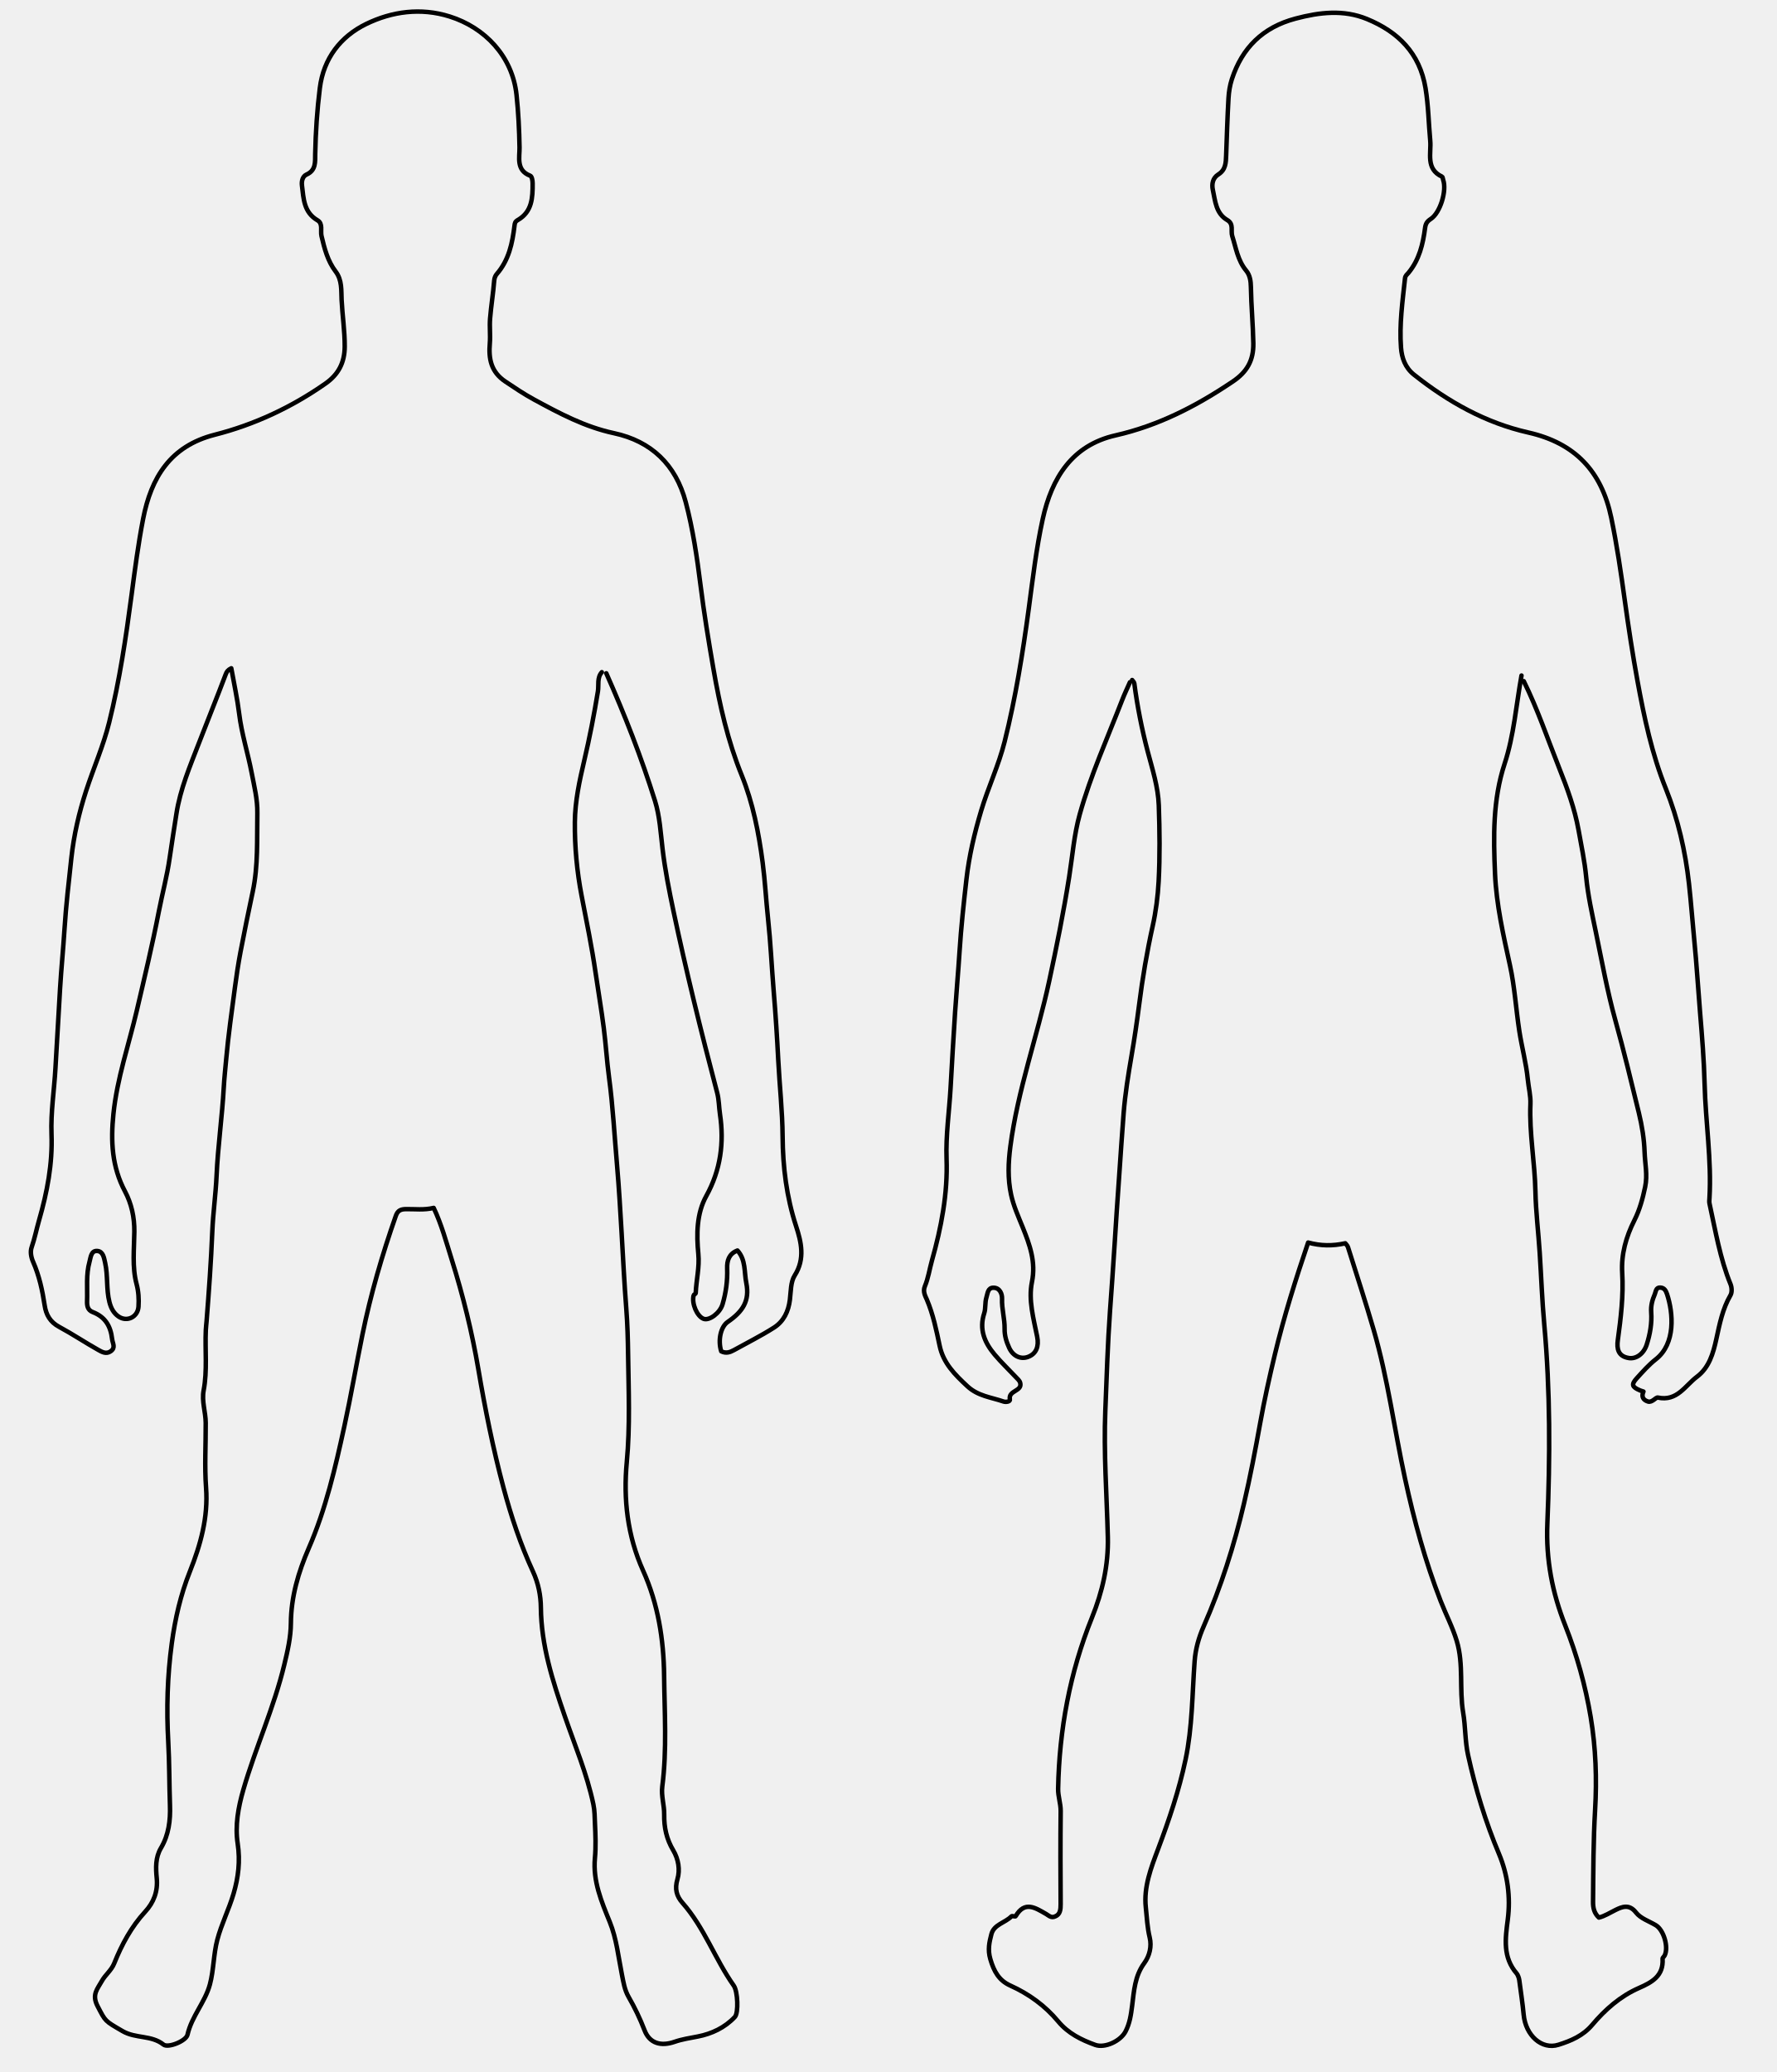
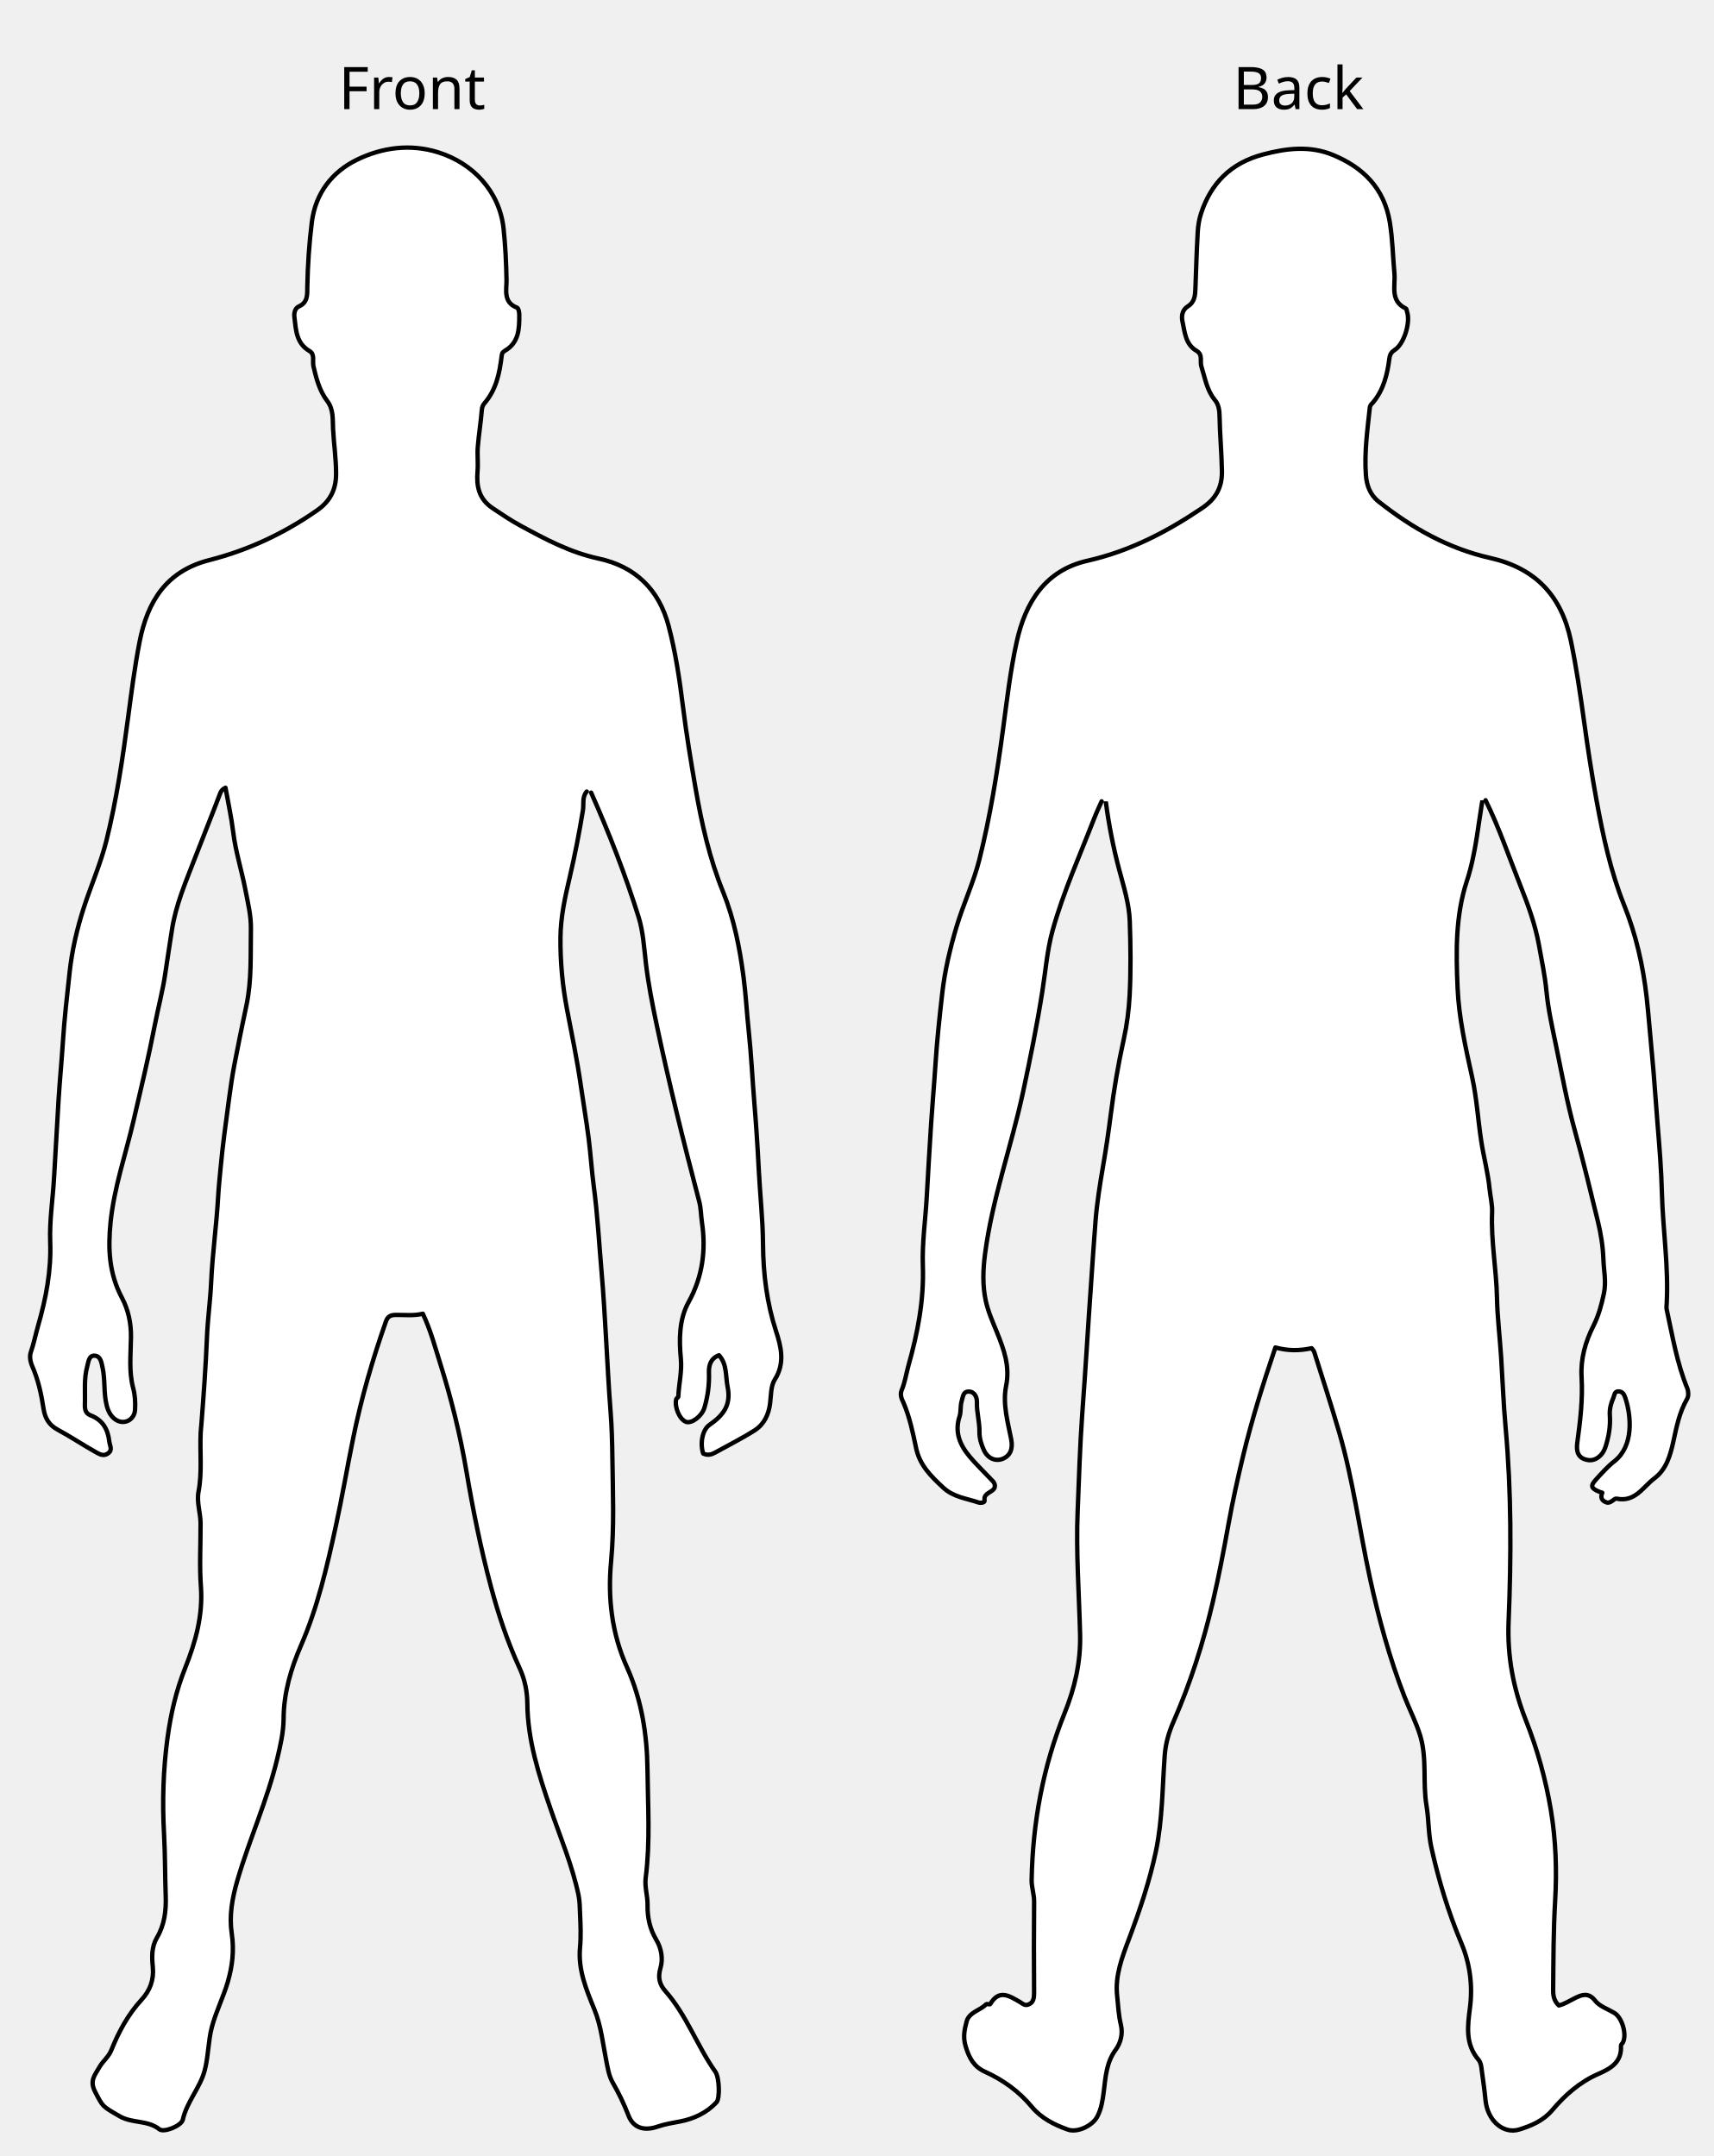
- <svg xmlns="http://www.w3.org/2000/svg" version="1.0" id="Layer_1" x="0px" y="0px" width="794px" height="926px" viewBox="0 0 794 926" enable-background="new 0 0 794 926" xml:space="preserve">
+ <svg xmlns="http://www.w3.org/2000/svg" version="1.1" id="Layer_1" x="0px" y="0px" width="785.5px" height="988.5px" viewBox="0 -62.5 785.5 988.5" enable-background="new 0 -62.5 785.5 988.5" xml:space="preserve">
  <g>
-     <path fill="none" stroke="#000000" stroke-width="2" stroke-linecap="round" stroke-linejoin="round" stroke-miterlimit="10" d="   M679.957,301.902c-2.39,13.188-3.357,26.684-7.569,39.478c-5.284,16.054-4.977,32.571-4.27,49.016   c0.595,13.863,3.7,27.455,6.686,41.04c2.123,9.66,2.688,19.654,4.197,29.46c1.109,7.201,3.069,14.297,3.769,21.525   c0.354,3.658,1.333,7.279,1.176,10.981c-0.554,13.064,1.961,25.949,2.229,38.995c0.187,9.144,1.334,18.317,1.92,27.496   c0.681,10.667,1.067,21.375,2.031,31.993c2.691,29.654,2.603,59.389,1.383,88.997c-0.668,16.206,2.201,30.905,7.973,45.509   c5.25,13.282,9.053,26.979,11.399,41.022c2.291,13.713,2.776,27.631,1.964,41.48c-0.802,13.673-0.79,27.334-0.921,41.007   c-0.026,2.727,0.48,5.103,2.62,7.08c2.688-0.659,4.998-2.207,7.491-3.423c2.873-1.4,6.061-2.759,9.111,1.198   c2.004,2.601,5.793,3.842,8.816,5.637c3.524,2.092,5.815,9.719,3.985,13.503c-0.26,0.536-0.973,1.024-0.943,1.502   c0.471,7.599-4.657,10.478-10.527,13.048c-8.377,3.67-15.129,9.64-20.943,16.52c-4.09,4.84-9.45,7.102-15.096,8.872   c-7.429,2.328-14.644-4.178-15.513-13.434c-0.487-5.184-1.3-10.336-1.969-15.503c-0.138-1.064-0.727-2.429-1.126-2.891   c-6.299-7.298-5.12-15.522-4.012-24.127c1.292-10.033-0.031-20.107-3.959-29.441c-6.008-14.278-10.473-29.004-13.787-44.066   c-1.361-6.181-1.128-12.695-2.188-18.963c-1.793-10.611,0.298-21.518-2.861-32.031c-1.867-6.214-4.888-11.92-7.218-17.922   c-6.889-17.75-11.854-35.989-15.883-54.551c-4.806-22.139-7.671-44.692-14.008-66.496c-3.604-12.399-7.612-24.683-11.489-37.002   c-0.238-0.757-0.926-1.373-1.208-1.775c-5.594,1.241-10.928,1.22-16.611-0.328c-5.59,16.479-10.804,33.044-14.878,50.039   c-2.435,10.156-4.7,20.37-6.548,30.595c-2.175,12.044-4.452,24.048-7.237,35.957c-4.408,18.85-10.26,37.244-18.041,54.979   c-2.197,5.009-3.624,10.017-4.029,15.519c-1.082,14.685-1.005,29.539-4.052,43.978c-2.885,13.669-7.368,26.942-12.299,40.053   c-3.135,8.334-6.442,16.81-5.467,25.965c0.48,4.504,0.665,9.049,1.75,13.547c0.938,3.885-0.042,8.151-2.434,11.401   c-4.247,5.77-4.584,12.435-5.425,19.062c-0.502,3.956-1.062,7.882-2.963,11.516c-2.243,4.285-9.209,7.521-13.521,5.97   c-6.274-2.257-12.118-5.161-16.531-10.464c-5.858-7.038-13.084-12.284-21.454-16.065c-5.037-2.274-7.302-6.314-8.906-11.843   c-1.229-4.23-0.436-7.541,0.479-11.088c1.14-4.422,6.142-5.088,8.953-7.979c0.323-0.333,1.721,0.208,1.89-0.082   c4.083-7.008,8.802-3.726,13.583-0.998c1.216,0.694,2.288,1.993,4.178,1.058c2.141-0.896,2.365-3.033,2.348-5.522   c-0.094-13.833-0.128-27.668,0.014-41.499c0.035-3.414-1.205-6.559-1.141-10.003c0.497-26.409,5.244-51.966,15.122-76.482   c4.671-11.594,7.399-23.356,7.09-36.019c-0.461-18.828-1.895-37.646-1.119-56.497c0.611-14.835,1.03-29.688,2.092-44.492   c0.706-9.833,1.431-19.658,2.037-29.499c0.626-10.167,1.32-20.337,2.034-30.496c0.668-9.501,1.273-19.011,2.025-28.497   c0.677-8.529,2.052-17.066,3.514-25.565c1.302-7.57,2.447-15.261,3.421-22.934c1.489-11.731,3.457-23.44,6.023-34.981   c1.48-6.657,2.327-13.367,2.68-20.044c0.595-11.302,0.452-22.668,0.066-33.988c-0.279-8.202-2.852-16.09-4.936-23.994   c-2.649-10.048-4.65-20.207-6.002-30.504c-0.07-0.535-0.633-1.005-0.966-1.505" />
-     <path fill-rule="evenodd" clip-rule="evenodd" fill="none" stroke="#000000" stroke-width="2" stroke-linecap="round" stroke-linejoin="round" stroke-miterlimit="10" d="   M680.957,304.402c6.244,12.626,10.718,25.982,15.914,39.034c3.547,8.906,6.859,17.964,8.568,27.469   c1.256,6.984,2.742,13.96,3.416,21.007c0.792,8.284,2.618,16.384,4.287,24.452c2.732,13.213,5.117,26.518,8.742,39.558   c3.821,13.744,7.158,27.626,10.531,41.49c1.394,5.729,2.348,11.562,2.548,17.49c0.175,5.168,1.378,10.146,0.249,15.554   c-1.092,5.23-2.456,10.238-4.813,14.917c-3.751,7.443-5.93,15.16-5.437,23.529c0.595,10.087-0.605,20.043-1.964,30.006   c-0.523,3.84,0.108,7.268,4.955,8.014c3.224,0.496,6.614-1.822,7.965-6.031c1.505-4.688,2.351-9.542,1.998-14.485   c-0.203-2.855,0.501-5.469,1.597-7.979c0.5-1.146,0.448-3.092,2.442-2.996c1.786,0.085,2.496,1.286,3.049,2.956   c2.779,8.396,3.906,22.1-5,29.076c-3.132,2.453-5.825,5.505-8.516,8.469c-2.568,2.828-2.182,3.934,1.47,5.466   c0.484,0.203,0.998,0.338,1.498,0.505c-1.031,2.255-0.126,3.783,2.015,4.453c1.889,0.59,3.475-1.975,4.444-1.765   c8.566,1.852,12.218-5.395,17.451-9.309c5.404-4.042,7.251-10.392,8.663-16.864c1.461-6.697,2.772-13.48,6.321-19.577   c0.726-1.244,0.609-3.478,0.025-4.906c-4.735-11.606-6.731-23.906-9.397-36.037c-0.175-0.795-0.063-1.664-0.017-2.495   c0.969-17.064-1.748-33.978-2.177-50.996c-0.269-10.657-1.147-21.354-2.032-31.987c-0.888-10.667-1.511-21.373-2.566-32.039   c-0.837-8.464-1.441-17.01-2.383-25.461c-1.622-14.556-4.877-28.848-10.365-42.51c-6.218-15.477-9.631-31.63-12.63-47.979   c-2.198-11.979-4.024-24.016-5.689-36.05c-1.714-12.397-3.508-24.729-6.053-37c-4.312-20.785-16.197-33.375-37.086-38.087   c-19.078-4.303-35.79-13.721-51.063-25.841c-4.019-3.188-5.469-7.617-5.809-12.062c-0.793-10.36,0.681-20.686,1.785-30.995   c0.137-1.275,0.947-1.736,1.567-2.489c4.788-5.812,6.475-12.819,7.399-20.017c0.258-2.003,0.96-2.997,2.562-4.039   c4.203-2.733,7.221-12.649,5.534-17.448c-0.175-0.497-0.193-1.303-0.521-1.455c-7.427-3.46-4.75-10.56-5.262-16.065   c-0.728-7.821-0.817-15.668-2.11-23.497c-2.588-15.675-12.286-25.175-26.149-30.881C600.46,4.2,589.713,5.454,578.936,8.32   c-14.578,3.877-23.83,13.007-28.424,27.1c-0.883,2.709-1.339,5.633-1.501,8.485c-0.482,8.491-0.733,16.997-1.047,25.497   c-0.121,3.279-0.176,6.469-3.482,8.539c-2.52,1.578-3.033,4.312-2.463,6.947c1.076,4.969,1.346,10.503,6.463,13.472   c3.003,1.742,1.464,4.825,2.198,7.13c1.702,5.342,2.459,10.903,6.23,15.451c1.713,2.065,2.07,4.685,2.116,7.46   c0.137,8.337,0.938,16.643,1.085,24.998c0.137,7.724-2.885,12.86-9.112,17.065c-16.196,10.939-33.163,19.725-52.501,24.117   c-19.412,4.409-28.479,19.035-32.498,37.33c-2.896,13.184-4.431,26.587-6.232,39.965c-2.691,19.977-5.89,39.921-10.794,59.529   c-2.658,10.627-7.398,20.533-10.517,30.996c-2.979,9.993-5.367,20.095-6.551,30.494c-1.231,10.817-2.401,21.617-3.099,32.496   c-0.576,9-1.387,17.99-1.983,27.001c-0.75,11.332-1.373,22.665-2.026,34c-0.604,10.499-2.154,20.972-1.782,31.507   c0.551,15.596-2.352,30.625-6.547,45.505c-1.075,3.812-1.625,7.826-3.146,11.44c-1.032,2.454,0.304,4.57,0.886,5.951   c2.812,6.667,4.25,13.638,5.711,20.613c1.64,7.836,6.806,12.921,12.41,18.129c4.751,4.415,10.628,4.922,16.143,6.822   c1.033,0.355,3.049,0.072,2.85-0.932c-0.824-4.153,5.73-3.542,4.577-7.511c-0.274-0.946-1.223-1.732-1.95-2.508   c-3.146-3.354-6.497-6.53-9.451-10.043c-4.497-5.346-7.029-11.232-4.644-18.5c0.707-2.155,0.25-4.636,0.968-7.007   c0.605-2.003,0.632-4.344,3.137-4.358c2.896-0.018,3.925,2.839,3.85,4.894c-0.168,4.591,1.228,8.977,1.145,13.506   c-0.055,3.009,0.828,5.832,2.053,8.478c1.737,3.752,5.21,5.255,8.452,4.022c3.66-1.392,4.908-4.69,4.052-9.01   c-1.601-8.071-3.98-16.337-2.338-24.447c1.829-9.024-0.989-16.661-4.177-24.558c-1.912-4.737-4.036-9.366-5.142-14.463   c-1.563-7.214-1.26-14.385-0.333-21.515c3.284-25.252,12.044-49.24,17.378-74.021c3.321-15.431,6.459-30.925,8.91-46.511   c1.469-9.341,2.186-18.841,4.727-27.955c4.882-17.516,12.399-34.093,18.939-51.015c1.048-2.713,2.316-5.34,3.483-8.007" />
-     <path fill-rule="evenodd" clip-rule="evenodd" fill="none" stroke="#000000" stroke-width="2" stroke-linecap="round" stroke-linejoin="round" stroke-miterlimit="10" d="   M270.957,300.902c8.271,18.638,15.7,37.633,21.769,57.072c2.11,6.761,2.509,14.211,3.366,21.412   c1.118,9.398,2.968,18.73,4.921,28.004c2.782,13.213,5.815,26.376,8.979,39.503c3.343,13.871,6.897,27.693,10.516,41.495   c0.826,3.151,0.778,6.385,1.247,9.544c1.889,12.729,0.331,24.905-6.119,36.568c-4.339,7.847-4.401,17.063-3.553,25.89   c0.575,5.986-0.933,11.67-1.167,17.51c-0.015,0.347-0.824,0.616-0.928,1.01c-0.966,3.645,1.523,9.41,4.469,10.492   c2.49,0.915,7.262-2.512,8.448-6.516c1.537-5.188,2.251-10.537,2.065-15.984c-0.121-3.537,0.79-6.568,4.595-8.041   c3.788,4.167,2.964,9.574,3.956,14.528c1.614,8.058-1.658,12.817-8.303,17.393c-3.114,2.143-4.474,8.148-2.905,13.127   c2.089,1.058,3.881,0.477,5.645-0.505c5.998-3.338,12.169-6.402,17.943-10.09c4.328-2.765,6.455-7.223,7.097-12.407   c0.457-3.692,0.301-7.969,2.152-10.882c4.752-7.475,2.899-15.019,0.609-22.059c-4.268-13.114-5.909-26.319-6.012-40.062   c-0.085-11.315-1.359-22.65-1.937-33.994c-0.525-10.333-1.198-20.688-2.053-30.991c-0.899-10.835-1.379-21.71-2.541-32.545   c-0.889-8.279-1.312-16.692-2.401-24.953c-1.751-13.286-4.303-26.491-9.379-39.011c-6.208-15.308-9.8-31.247-12.609-47.485   c-2.159-12.483-4.216-24.979-5.783-37.533c-1.555-12.462-3.384-24.84-6.593-36.988c-4.427-16.761-15.435-27.239-32.038-30.801   c-13.112-2.812-24.484-8.915-35.976-15.165c-4.372-2.378-8.441-5.146-12.57-7.902c-6.476-4.324-7.545-10.18-6.965-17.138   c0.304-3.641-0.186-7.348,0.108-10.99c0.459-5.684,1.405-11.328,1.847-17.013c0.098-1.251,0.57-2.263,1.158-2.94   c5.389-6.204,6.973-13.76,7.91-21.556c0.139-1.155,0.243-1.851,1.488-2.569c6.416-3.704,6.647-9.994,6.615-16.427   c-0.007-1.4-0.363-3.095-1.117-3.385c-6.381-2.452-4.658-8.293-4.732-12.619c-0.136-7.861-0.523-15.715-1.343-23.483   c-1.822-17.27-14.161-30.099-29.872-35.04c-12.959-4.076-25.827-2.255-37.347,3.359c-11.304,5.509-19.031,15.282-20.686,28.665   c-1.212,9.803-1.873,19.623-2.069,29.501c-0.065,3.315,0.438,7.183-3.864,9.1c-1.709,0.762-2.302,2.848-2.05,4.903   c0.726,5.899,0.804,11.977,6.967,15.567c2.508,1.462,1.229,4.713,1.763,6.997c1.333,5.702,2.784,11.229,6.332,15.893   c2.924,3.845,2.45,8.511,2.647,12.557c0.342,6.998,1.431,13.944,1.398,20.985c-0.032,7.176-2.848,12.483-8.597,16.506   c-15.143,10.597-31.681,18.342-49.529,22.896c-19.793,5.05-28.376,19.066-31.976,37.599c-2.186,11.257-3.655,22.608-5.159,33.979   c-2.527,19.116-5.359,38.253-10.005,56.98c-2.579,10.396-6.973,20.33-10.295,30.554c-3.173,9.763-5.482,19.724-6.599,29.98   c-1.16,10.656-2.396,21.284-3.08,31.998c-0.564,8.833-1.442,17.649-1.979,26.502c-0.717,11.832-1.393,23.663-2.056,35.497   c-0.552,9.831-2.136,19.638-1.763,29.508c0.5,13.214-1.943,25.926-5.571,38.5c-1.155,4.003-1.943,8.093-3.32,12.062   c-0.625,1.805-0.333,4.19,0.685,6.503c2.709,6.156,4.142,12.765,5.148,19.437c0.633,4.199,2.449,7.422,6.455,9.574   c5.985,3.218,11.646,7.034,17.58,10.354c1.542,0.862,3.467,1.988,5.463,0.578c2.341-1.655,0.869-3.471,0.638-5.521   c-0.654-5.784-3.121-9.865-8.636-11.999c-2.267-0.877-2.62-2.741-2.544-4.986c0.198-5.844-0.523-11.754,1.082-17.486   c0.555-1.979,0.686-5.05,3.444-4.854c2.648,0.188,3.027,2.994,3.55,5.332c1.29,5.775,0.448,11.758,1.916,17.521   c0.679,2.667,1.861,4.941,4.071,6.452c3.814,2.607,8.633,0.224,8.922-4.467c0.206-3.344,0.031-6.659-0.864-10.02   c-2.053-7.701-1.064-15.645-0.998-23.477c0.055-6.405-1.267-12.469-4.179-17.951c-5.85-11.016-6.421-22.323-5.173-34.577   c1.628-15.99,6.895-30.995,10.494-46.42c3.419-14.653,6.932-29.272,9.793-44.049c1.553-8.021,3.709-15.947,4.854-24.021   c0.925-6.52,1.991-13.004,2.98-19.505c1.712-11.257,6.141-21.524,10.161-31.972c3.924-10.195,8.048-20.315,11.9-30.537   c0.471-1.248,0.984-1.98,2.494-2.712c1.216,6.854,2.698,13.513,3.516,20.252c1.094,9.013,3.895,17.625,5.588,26.488   c1.139,5.962,2.647,11.824,2.541,18.004c-0.202,11.701,0.407,23.429-2.042,35.002c-1.901,8.985-3.765,17.981-5.481,27.003   c-1.009,5.3-1.804,10.647-2.51,15.997c-1.408,10.657-2.943,21.308-3.895,32.009c-0.37,4.156-0.844,8.325-1.072,12.491   c-0.724,13.191-2.628,26.272-3.219,39.489c-0.373,8.326-1.571,16.629-1.914,25.005c-0.545,13.345-1.509,26.676-2.551,39.993   c-0.102,1.297-0.282,2.681-0.343,4.011c-0.41,8.997,0.724,18.032-0.978,27.009c-0.918,4.844,0.907,9.642,0.933,14.49   c0.052,9.666-0.561,19.376,0.155,28.989c0.987,13.266-2.478,25.52-7.245,37.469c-4.139,10.374-6.566,20.959-8.071,32.018   c-1.996,14.672-2.393,29.37-1.582,44.011c0.527,9.52,0.434,19.014,0.767,28.514c0.234,6.673-0.558,13.134-4.026,18.989   c-2.527,4.267-2.323,8.955-1.886,13.502c0.569,5.913-1.368,10.845-5.153,14.956c-6.236,6.776-10.476,14.693-13.85,23.09   c-1.288,3.204-4.016,5.131-5.572,7.974c-1.886,3.443-4.577,5.941-1.857,11.164c3.609,6.931,3.147,6.491,11.149,11.148   c5.904,3.436,12.894,1.7,18.308,6.027c2.053,1.64,10.093-1.612,10.715-4.388c1.85-8.261,7.897-14.573,10.017-22.503   c1.729-6.472,1.596-13.438,3.298-19.921c1.84-7.007,5.196-13.604,7.256-20.567c2.156-7.292,3.043-14.64,1.854-22.511   c-1.2-7.949,0.208-15.985,2.537-24.02c5.466-18.858,13.719-36.772,18.31-55.916c1.473-6.143,2.89-12.167,2.937-18.525   c0.086-11.748,3.336-22.821,7.981-33.489c7.625-17.507,11.878-35.995,15.917-54.523c2.965-13.602,5.294-27.341,8.083-40.982   c3.686-18.031,8.819-35.661,14.914-53.026c0.865-2.466,2.283-2.98,4.561-3.016c4.001-0.062,8.034,0.509,12.361-0.54   c3.504,7.363,5.62,15.314,8.065,23.101c5.043,16.061,9.084,32.445,11.896,49.007c3.026,17.829,6.578,35.508,11.239,52.953   c3.418,12.792,7.619,25.412,13.154,37.417c2.454,5.323,3.498,10.816,3.546,16.102c0.153,17.024,5.244,32.737,10.675,48.52   c4.492,13.056,9.919,25.8,12.787,39.432c0.619,2.941,0.573,5.721,0.707,8.55c0.243,5.155,0.46,10.366-0.013,15.489   c-0.95,10.3,2.905,19.371,6.615,28.494c3.077,7.57,3.851,15.632,5.436,23.52c0.692,3.444,1.182,6.87,2.993,10.017   c2.755,4.786,5.142,9.743,7.138,14.939c2.253,5.86,7.312,7.27,13.435,5.136c3.32-1.157,6.922-1.693,10.411-2.375   c6.136-1.199,12.056-3.941,16.524-8.751c1.667-1.794,1.309-11.406-0.492-13.955c-8.396-11.885-13.181-25.997-22.951-37.04   c-2.653-3-3.513-6.211-2.236-10.538c1.237-4.192,0.46-8.988-1.869-12.892c-3-5.028-4.137-10.228-4.047-16.049   c0.063-4.137-1.396-8.286-0.854-12.495c2.121-16.47,0.996-33.014,0.819-49.501c-0.173-16.131-2.688-32.092-9.396-46.976   c-7.007-15.547-8.849-31.89-7.288-48.512c1.504-16.028,0.806-32.027,0.588-48.011c-0.093-6.791-0.269-13.686-0.805-20.499   c-0.892-11.324-1.428-22.663-2.099-33.995c-0.593-9.999-1.156-20.026-2.023-29.994c-1.146-13.175-1.852-26.396-3.602-39.544   c-0.966-7.256-1.413-14.669-2.344-21.955c-1.047-8.193-2.463-16.381-3.639-24.55c-1.668-11.585-4.037-23.002-6.25-34.463   c-2.106-10.908-3.125-21.884-3.032-33.004c0.079-9.383,2.075-18.474,4.189-27.468c2.414-10.277,4.424-20.578,6.122-30.989   c0.45-2.76-0.472-6.073,1.739-8.543" />
+     <path fill="#FFFFFF" stroke="#000000" stroke-width="2" stroke-linecap="round" stroke-linejoin="round" stroke-miterlimit="10" d="   M679.957,301.902c-2.39,13.188-3.357,26.684-7.569,39.478c-5.284,16.054-4.977,32.571-4.27,49.017   c0.595,13.862,3.7,27.454,6.686,41.039c2.123,9.66,2.688,19.654,4.197,29.461c1.109,7.2,3.069,14.297,3.769,21.524   c0.354,3.658,1.333,7.279,1.177,10.981c-0.555,13.063,1.961,25.948,2.229,38.994c0.188,9.145,1.334,18.317,1.92,27.496   c0.682,10.667,1.067,21.375,2.031,31.993c2.691,29.654,2.603,59.39,1.383,88.997c-0.668,16.206,2.201,30.905,7.974,45.509   c5.25,13.282,9.053,26.979,11.398,41.022c2.291,13.713,2.776,27.631,1.964,41.479c-0.802,13.673-0.79,27.334-0.921,41.007   c-0.025,2.728,0.48,5.104,2.62,7.08c2.688-0.658,4.998-2.207,7.491-3.423c2.873-1.399,6.061-2.759,9.111,1.198   c2.004,2.602,5.793,3.842,8.815,5.637c3.524,2.093,5.815,9.72,3.985,13.503c-0.261,0.536-0.974,1.024-0.943,1.503   c0.471,7.599-4.657,10.478-10.527,13.048c-8.377,3.67-15.129,9.64-20.942,16.52c-4.09,4.84-9.45,7.103-15.097,8.872   c-7.429,2.328-14.644-4.178-15.513-13.434c-0.487-5.185-1.3-10.336-1.969-15.503c-0.138-1.064-0.728-2.43-1.126-2.892   c-6.299-7.298-5.12-15.521-4.012-24.127c1.292-10.033-0.031-20.106-3.959-29.44c-6.009-14.278-10.474-29.005-13.787-44.066   c-1.361-6.181-1.128-12.695-2.188-18.963c-1.793-10.611,0.298-21.519-2.86-32.031c-1.867-6.214-4.889-11.92-7.219-17.922   c-6.889-17.75-11.854-35.989-15.883-54.551c-4.806-22.14-7.671-44.692-14.008-66.496c-3.604-12.399-7.612-24.683-11.489-37.002   c-0.237-0.757-0.926-1.373-1.208-1.775c-5.594,1.241-10.928,1.22-16.611-0.328c-5.59,16.479-10.804,33.044-14.878,50.039   c-2.435,10.156-4.699,20.37-6.548,30.595c-2.175,12.045-4.452,24.049-7.236,35.957c-4.408,18.851-10.261,37.244-18.041,54.979   c-2.197,5.009-3.624,10.017-4.029,15.519c-1.082,14.686-1.005,29.539-4.052,43.979c-2.886,13.669-7.368,26.942-12.3,40.053   c-3.135,8.334-6.441,16.811-5.467,25.965c0.48,4.504,0.665,9.05,1.75,13.547c0.938,3.886-0.042,8.151-2.434,11.401   c-4.247,5.771-4.584,12.436-5.425,19.062c-0.502,3.956-1.062,7.882-2.963,11.516c-2.243,4.285-9.209,7.521-13.521,5.97   c-6.273-2.257-12.118-5.161-16.531-10.464c-5.857-7.038-13.084-12.284-21.454-16.064c-5.036-2.274-7.302-6.314-8.905-11.844   c-1.229-4.229-0.437-7.541,0.479-11.088c1.141-4.422,6.143-5.088,8.953-7.979c0.323-0.333,1.721,0.208,1.89-0.082   c4.083-7.008,8.803-3.727,13.583-0.998c1.217,0.693,2.288,1.993,4.179,1.058c2.141-0.896,2.364-3.033,2.348-5.521   c-0.094-13.833-0.128-27.668,0.014-41.499c0.035-3.414-1.205-6.56-1.141-10.003c0.497-26.409,5.244-51.967,15.122-76.482   c4.671-11.594,7.399-23.355,7.09-36.019c-0.461-18.828-1.895-37.646-1.119-56.497c0.611-14.835,1.03-29.688,2.093-44.492   c0.705-9.833,1.431-19.658,2.036-29.499c0.626-10.167,1.32-20.337,2.034-30.496c0.668-9.501,1.273-19.011,2.025-28.497   c0.677-8.529,2.052-17.066,3.514-25.564c1.302-7.57,2.447-15.262,3.421-22.935c1.489-11.73,3.457-23.439,6.023-34.98   c1.479-6.657,2.327-13.367,2.68-20.044c0.595-11.303,0.452-22.669,0.066-33.988c-0.279-8.202-2.853-16.09-4.937-23.994   c-2.648-10.048-4.649-20.207-6.002-30.504c-0.07-0.535-0.633-1.005-0.966-1.505" />
+     <path fill="#FFFFFF" stroke="#000000" stroke-width="2" stroke-linecap="round" stroke-linejoin="round" stroke-miterlimit="10" d="   M680.957,304.402c6.244,12.626,10.718,25.982,15.914,39.034c3.547,8.906,6.859,17.965,8.568,27.47   c1.256,6.983,2.741,13.96,3.416,21.007c0.791,8.284,2.617,16.384,4.286,24.452c2.732,13.213,5.117,26.518,8.742,39.558   c3.821,13.744,7.158,27.626,10.531,41.49c1.394,5.729,2.348,11.562,2.548,17.49c0.175,5.168,1.378,10.146,0.249,15.554   c-1.092,5.229-2.456,10.238-4.812,14.917c-3.751,7.443-5.931,15.16-5.438,23.529c0.595,10.087-0.604,20.043-1.964,30.006   c-0.523,3.84,0.107,7.268,4.955,8.014c3.224,0.496,6.614-1.822,7.965-6.031c1.505-4.688,2.352-9.542,1.998-14.484   c-0.203-2.855,0.501-5.47,1.597-7.979c0.5-1.146,0.448-3.092,2.442-2.996c1.786,0.085,2.496,1.286,3.049,2.956   c2.779,8.396,3.906,22.101-5,29.076c-3.132,2.453-5.825,5.505-8.516,8.469c-2.568,2.828-2.183,3.935,1.47,5.467   c0.484,0.202,0.998,0.338,1.498,0.505c-1.031,2.255-0.126,3.782,2.015,4.452c1.89,0.591,3.476-1.975,4.444-1.765   c8.565,1.853,12.218-5.395,17.451-9.309c5.403-4.042,7.251-10.393,8.663-16.864c1.461-6.697,2.771-13.48,6.32-19.577   c0.727-1.244,0.609-3.478,0.025-4.906c-4.735-11.605-6.731-23.905-9.396-36.037c-0.176-0.795-0.063-1.663-0.018-2.494   c0.969-17.064-1.748-33.979-2.177-50.996c-0.27-10.657-1.147-21.354-2.032-31.987c-0.888-10.667-1.511-21.373-2.566-32.039   c-0.837-8.464-1.44-17.01-2.383-25.461c-1.622-14.556-4.877-28.848-10.364-42.51c-6.219-15.478-9.632-31.63-12.631-47.979   c-2.197-11.979-4.023-24.016-5.688-36.05c-1.714-12.397-3.508-24.729-6.053-37c-4.312-20.785-16.197-33.375-37.086-38.087   c-19.078-4.303-35.79-13.721-51.063-25.841c-4.019-3.188-5.469-7.617-5.809-12.062c-0.793-10.36,0.681-20.686,1.784-30.995   c0.138-1.275,0.947-1.736,1.567-2.489c4.788-5.812,6.475-12.819,7.399-20.017c0.258-2.003,0.96-2.997,2.562-4.039   c4.203-2.733,7.221-12.649,5.534-17.448c-0.175-0.497-0.193-1.303-0.521-1.455c-7.427-3.46-4.75-10.56-5.262-16.065   c-0.728-7.821-0.816-15.668-2.109-23.497c-2.589-15.675-12.286-25.175-26.149-30.881c-10.453-4.305-21.2-3.051-31.978-0.185   c-14.577,3.877-23.83,13.007-28.424,27.1c-0.883,2.709-1.339,5.633-1.501,8.485c-0.481,8.491-0.732,16.997-1.047,25.497   c-0.121,3.279-0.176,6.469-3.481,8.539c-2.521,1.578-3.033,4.312-2.464,6.947c1.076,4.969,1.347,10.503,6.464,13.472   c3.003,1.742,1.464,4.825,2.197,7.13c1.702,5.342,2.459,10.903,6.23,15.451c1.713,2.065,2.07,4.685,2.116,7.46   c0.137,8.337,0.938,16.643,1.085,24.998c0.137,7.724-2.886,12.86-9.112,17.065c-16.196,10.939-33.163,19.725-52.501,24.117   c-19.412,4.409-28.479,19.035-32.498,37.33c-2.896,13.184-4.431,26.587-6.232,39.965c-2.69,19.977-5.89,39.921-10.794,59.529   c-2.657,10.627-7.397,20.532-10.517,30.996c-2.979,9.992-5.367,20.095-6.551,30.493c-1.231,10.817-2.401,21.617-3.1,32.496   c-0.575,9-1.387,17.99-1.982,27.001c-0.75,11.332-1.373,22.665-2.026,34c-0.604,10.499-2.154,20.973-1.782,31.508   c0.552,15.596-2.352,30.625-6.547,45.505c-1.075,3.812-1.625,7.826-3.146,11.439c-1.032,2.454,0.304,4.57,0.886,5.951   c2.812,6.667,4.25,13.638,5.711,20.613c1.64,7.836,6.806,12.921,12.41,18.129c4.751,4.415,10.628,4.922,16.143,6.822   c1.033,0.354,3.05,0.071,2.851-0.933c-0.824-4.152,5.729-3.542,4.577-7.511c-0.274-0.946-1.224-1.732-1.95-2.508   c-3.146-3.354-6.497-6.53-9.451-10.043c-4.497-5.347-7.029-11.232-4.644-18.5c0.706-2.155,0.25-4.637,0.968-7.007   c0.604-2.003,0.632-4.345,3.137-4.358c2.896-0.018,3.925,2.839,3.85,4.894c-0.168,4.592,1.229,8.978,1.146,13.507   c-0.055,3.009,0.828,5.832,2.053,8.478c1.737,3.752,5.21,5.255,8.452,4.022c3.66-1.393,4.908-4.69,4.052-9.011   c-1.601-8.07-3.979-16.337-2.338-24.446c1.829-9.024-0.989-16.661-4.177-24.559c-1.912-4.736-4.036-9.366-5.143-14.463   c-1.562-7.214-1.26-14.385-0.333-21.515c3.284-25.252,12.045-49.24,17.379-74.021c3.32-15.431,6.459-30.925,8.909-46.511   c1.47-9.341,2.187-18.841,4.728-27.955c4.882-17.516,12.398-34.093,18.938-51.015c1.048-2.713,2.316-5.34,3.483-8.007" />
+     <path fill="#FFFFFF" stroke="#000000" stroke-width="2" stroke-linecap="round" stroke-linejoin="round" stroke-miterlimit="10" d="   M270.957,300.902c8.271,18.638,15.7,37.633,21.769,57.072c2.11,6.762,2.509,14.211,3.366,21.412   c1.118,9.398,2.968,18.73,4.921,28.004c2.782,13.213,5.815,26.376,8.979,39.503c3.343,13.871,6.897,27.693,10.516,41.495   c0.826,3.151,0.778,6.386,1.247,9.544c1.889,12.729,0.331,24.905-6.119,36.568c-4.339,7.847-4.401,17.062-3.553,25.89   c0.575,5.986-0.933,11.67-1.167,17.511c-0.015,0.347-0.824,0.615-0.928,1.01c-0.966,3.645,1.523,9.41,4.469,10.492   c2.49,0.915,7.262-2.513,8.448-6.517c1.537-5.188,2.251-10.537,2.065-15.983c-0.121-3.537,0.79-6.568,4.595-8.041   c3.788,4.167,2.964,9.573,3.956,14.527c1.614,8.059-1.658,12.817-8.303,17.394c-3.114,2.143-4.474,8.147-2.905,13.127   c2.089,1.058,3.881,0.477,5.645-0.505c5.998-3.338,12.169-6.402,17.943-10.09c4.328-2.766,6.455-7.224,7.097-12.407   c0.457-3.692,0.301-7.969,2.152-10.882c4.752-7.476,2.899-15.02,0.609-22.06c-4.268-13.114-5.909-26.319-6.012-40.062   c-0.085-11.315-1.359-22.65-1.937-33.994c-0.525-10.333-1.198-20.688-2.053-30.991c-0.899-10.835-1.379-21.71-2.541-32.545   c-0.889-8.279-1.312-16.692-2.401-24.953c-1.751-13.286-4.303-26.491-9.379-39.011c-6.208-15.309-9.8-31.247-12.609-47.485   c-2.159-12.483-4.216-24.979-5.783-37.533c-1.555-12.462-3.384-24.84-6.593-36.988c-4.427-16.761-15.435-27.239-32.038-30.801   c-13.112-2.812-24.484-8.915-35.976-15.165c-4.372-2.378-8.441-5.146-12.57-7.902c-6.476-4.324-7.545-10.18-6.965-17.138   c0.304-3.641-0.186-7.348,0.108-10.99c0.459-5.684,1.405-11.328,1.847-17.013c0.098-1.251,0.57-2.263,1.158-2.94   c5.389-6.204,6.973-13.76,7.91-21.556c0.139-1.155,0.243-1.851,1.488-2.569c6.416-3.704,6.647-9.994,6.615-16.427   c-0.007-1.4-0.363-3.095-1.117-3.385c-6.381-2.452-4.658-8.293-4.732-12.619c-0.136-7.861-0.523-15.715-1.343-23.483   c-1.822-17.27-14.161-30.099-29.872-35.04c-12.959-4.076-25.827-2.255-37.347,3.359c-11.304,5.509-19.031,15.282-20.686,28.665   c-1.212,9.803-1.873,19.623-2.069,29.501c-0.065,3.315,0.438,7.183-3.864,9.1c-1.709,0.762-2.302,2.848-2.05,4.903   c0.726,5.899,0.804,11.977,6.967,15.567c2.508,1.462,1.229,4.713,1.763,6.997c1.333,5.702,2.784,11.229,6.332,15.893   c2.924,3.845,2.45,8.511,2.647,12.557c0.342,6.998,1.431,13.944,1.398,20.985c-0.032,7.176-2.848,12.483-8.597,16.506   c-15.143,10.597-31.681,18.342-49.529,22.896c-19.793,5.05-28.376,19.066-31.976,37.599c-2.186,11.257-3.655,22.608-5.159,33.979   c-2.527,19.116-5.359,38.253-10.005,56.98c-2.579,10.396-6.973,20.33-10.295,30.554c-3.173,9.763-5.482,19.724-6.599,29.98   c-1.16,10.655-2.396,21.283-3.08,31.998c-0.564,8.833-1.442,17.648-1.979,26.502c-0.717,11.832-1.393,23.663-2.056,35.497   c-0.552,9.83-2.136,19.638-1.763,29.508c0.5,13.214-1.943,25.926-5.571,38.5c-1.155,4.003-1.943,8.093-3.32,12.062   c-0.625,1.806-0.333,4.19,0.685,6.503c2.709,6.156,4.142,12.766,5.148,19.438c0.633,4.199,2.449,7.422,6.455,9.574   c5.985,3.218,11.646,7.033,17.58,10.354c1.542,0.862,3.467,1.988,5.463,0.578c2.341-1.655,0.869-3.471,0.638-5.521   c-0.654-5.783-3.121-9.864-8.636-11.999c-2.267-0.877-2.62-2.74-2.544-4.985c0.198-5.844-0.523-11.754,1.082-17.486   c0.555-1.979,0.686-5.05,3.444-4.854c2.648,0.188,3.027,2.993,3.55,5.332c1.29,5.774,0.448,11.758,1.916,17.521   c0.679,2.667,1.861,4.941,4.071,6.452c3.814,2.606,8.633,0.224,8.922-4.467c0.206-3.345,0.031-6.659-0.864-10.021   c-2.053-7.701-1.064-15.645-0.998-23.477c0.055-6.405-1.267-12.47-4.179-17.951c-5.85-11.016-6.421-22.323-5.173-34.577   c1.628-15.99,6.895-30.995,10.494-46.42c3.419-14.653,6.932-29.272,9.793-44.049c1.553-8.021,3.709-15.947,4.854-24.021   c0.925-6.52,1.991-13.004,2.98-19.505c1.712-11.257,6.141-21.523,10.161-31.972c3.924-10.195,8.048-20.315,11.9-30.537   c0.471-1.248,0.984-1.98,2.494-2.712c1.216,6.854,2.698,13.513,3.516,20.252c1.094,9.013,3.895,17.625,5.588,26.488   c1.139,5.962,2.647,11.823,2.541,18.004c-0.202,11.701,0.407,23.429-2.042,35.002c-1.901,8.984-3.765,17.98-5.481,27.003   c-1.009,5.3-1.804,10.646-2.51,15.997c-1.408,10.657-2.943,21.308-3.895,32.009c-0.37,4.156-0.844,8.325-1.072,12.491   c-0.724,13.19-2.628,26.271-3.219,39.489c-0.373,8.325-1.571,16.629-1.914,25.005c-0.545,13.345-1.509,26.676-2.551,39.993   c-0.102,1.297-0.282,2.681-0.343,4.011c-0.41,8.997,0.724,18.032-0.978,27.009c-0.918,4.844,0.907,9.642,0.933,14.49   c0.052,9.666-0.561,19.376,0.155,28.988c0.987,13.267-2.478,25.521-7.245,37.47c-4.139,10.374-6.566,20.959-8.071,32.018   c-1.996,14.672-2.393,29.37-1.582,44.011c0.527,9.521,0.434,19.015,0.767,28.515c0.234,6.673-0.558,13.134-4.026,18.988   c-2.527,4.268-2.323,8.955-1.886,13.503c0.569,5.912-1.368,10.845-5.153,14.955c-6.236,6.776-10.476,14.693-13.85,23.091   c-1.288,3.204-4.016,5.131-5.572,7.974c-1.886,3.443-4.577,5.941-1.857,11.164c3.609,6.931,3.147,6.491,11.149,11.148   c5.904,3.436,12.894,1.699,18.308,6.026c2.053,1.64,10.093-1.612,10.715-4.388c1.85-8.261,7.897-14.573,10.017-22.503   c1.729-6.473,1.596-13.438,3.298-19.921c1.84-7.008,5.196-13.604,7.256-20.567c2.156-7.292,3.043-14.64,1.854-22.511   c-1.2-7.949,0.208-15.985,2.537-24.021c5.466-18.857,13.719-36.771,18.31-55.916c1.473-6.143,2.89-12.167,2.937-18.524   c0.086-11.748,3.336-22.821,7.981-33.489c7.625-17.507,11.878-35.995,15.917-54.523c2.965-13.602,5.294-27.341,8.083-40.981   c3.686-18.031,8.819-35.661,14.914-53.026c0.865-2.466,2.283-2.979,4.561-3.016c4.001-0.062,8.034,0.509,12.361-0.54   c3.504,7.363,5.62,15.313,8.065,23.101c5.043,16.062,9.084,32.445,11.896,49.007c3.026,17.829,6.578,35.509,11.239,52.953   c3.418,12.792,7.619,25.412,13.154,37.417c2.454,5.323,3.498,10.816,3.546,16.103c0.153,17.023,5.244,32.736,10.675,48.52   c4.492,13.057,9.919,25.8,12.787,39.433c0.619,2.94,0.573,5.721,0.707,8.55c0.243,5.155,0.46,10.366-0.013,15.489   c-0.95,10.3,2.905,19.37,6.615,28.493c3.077,7.57,3.851,15.633,5.436,23.521c0.692,3.444,1.182,6.87,2.993,10.017   c2.755,4.786,5.142,9.743,7.138,14.939c2.253,5.86,7.312,7.27,13.435,5.136c3.32-1.157,6.922-1.692,10.411-2.375   c6.136-1.199,12.056-3.94,16.524-8.751c1.667-1.794,1.309-11.406-0.492-13.955c-8.396-11.885-13.181-25.997-22.951-37.04   c-2.653-3-3.513-6.211-2.236-10.538c1.237-4.191,0.46-8.987-1.869-12.892c-3-5.028-4.137-10.229-4.047-16.049   c0.063-4.138-1.396-8.286-0.854-12.495c2.121-16.47,0.996-33.014,0.819-49.501c-0.173-16.131-2.688-32.092-9.396-46.977   c-7.007-15.547-8.849-31.89-7.288-48.512c1.504-16.028,0.806-32.026,0.588-48.011c-0.093-6.791-0.269-13.687-0.805-20.499   c-0.892-11.324-1.428-22.663-2.099-33.995c-0.593-9.999-1.156-20.026-2.023-29.994c-1.146-13.175-1.852-26.396-3.602-39.544   c-0.966-7.256-1.413-14.669-2.344-21.955c-1.047-8.192-2.463-16.381-3.639-24.55c-1.668-11.585-4.037-23.002-6.25-34.463   c-2.106-10.908-3.125-21.884-3.032-33.004c0.079-9.383,2.075-18.475,4.189-27.468c2.414-10.277,4.424-20.578,6.122-30.989   c0.45-2.76-0.472-6.073,1.739-8.543" />
  </g>
+   <text transform="matrix(1 0 0 1 155.1655 -12.4668)" font-family="'ArialMT'" font-size="27">Front</text>
+   <text transform="matrix(1 0 0 1 565.1064 -12.4668)" font-family="'ArialMT'" font-size="27">Back</text>
</svg>
